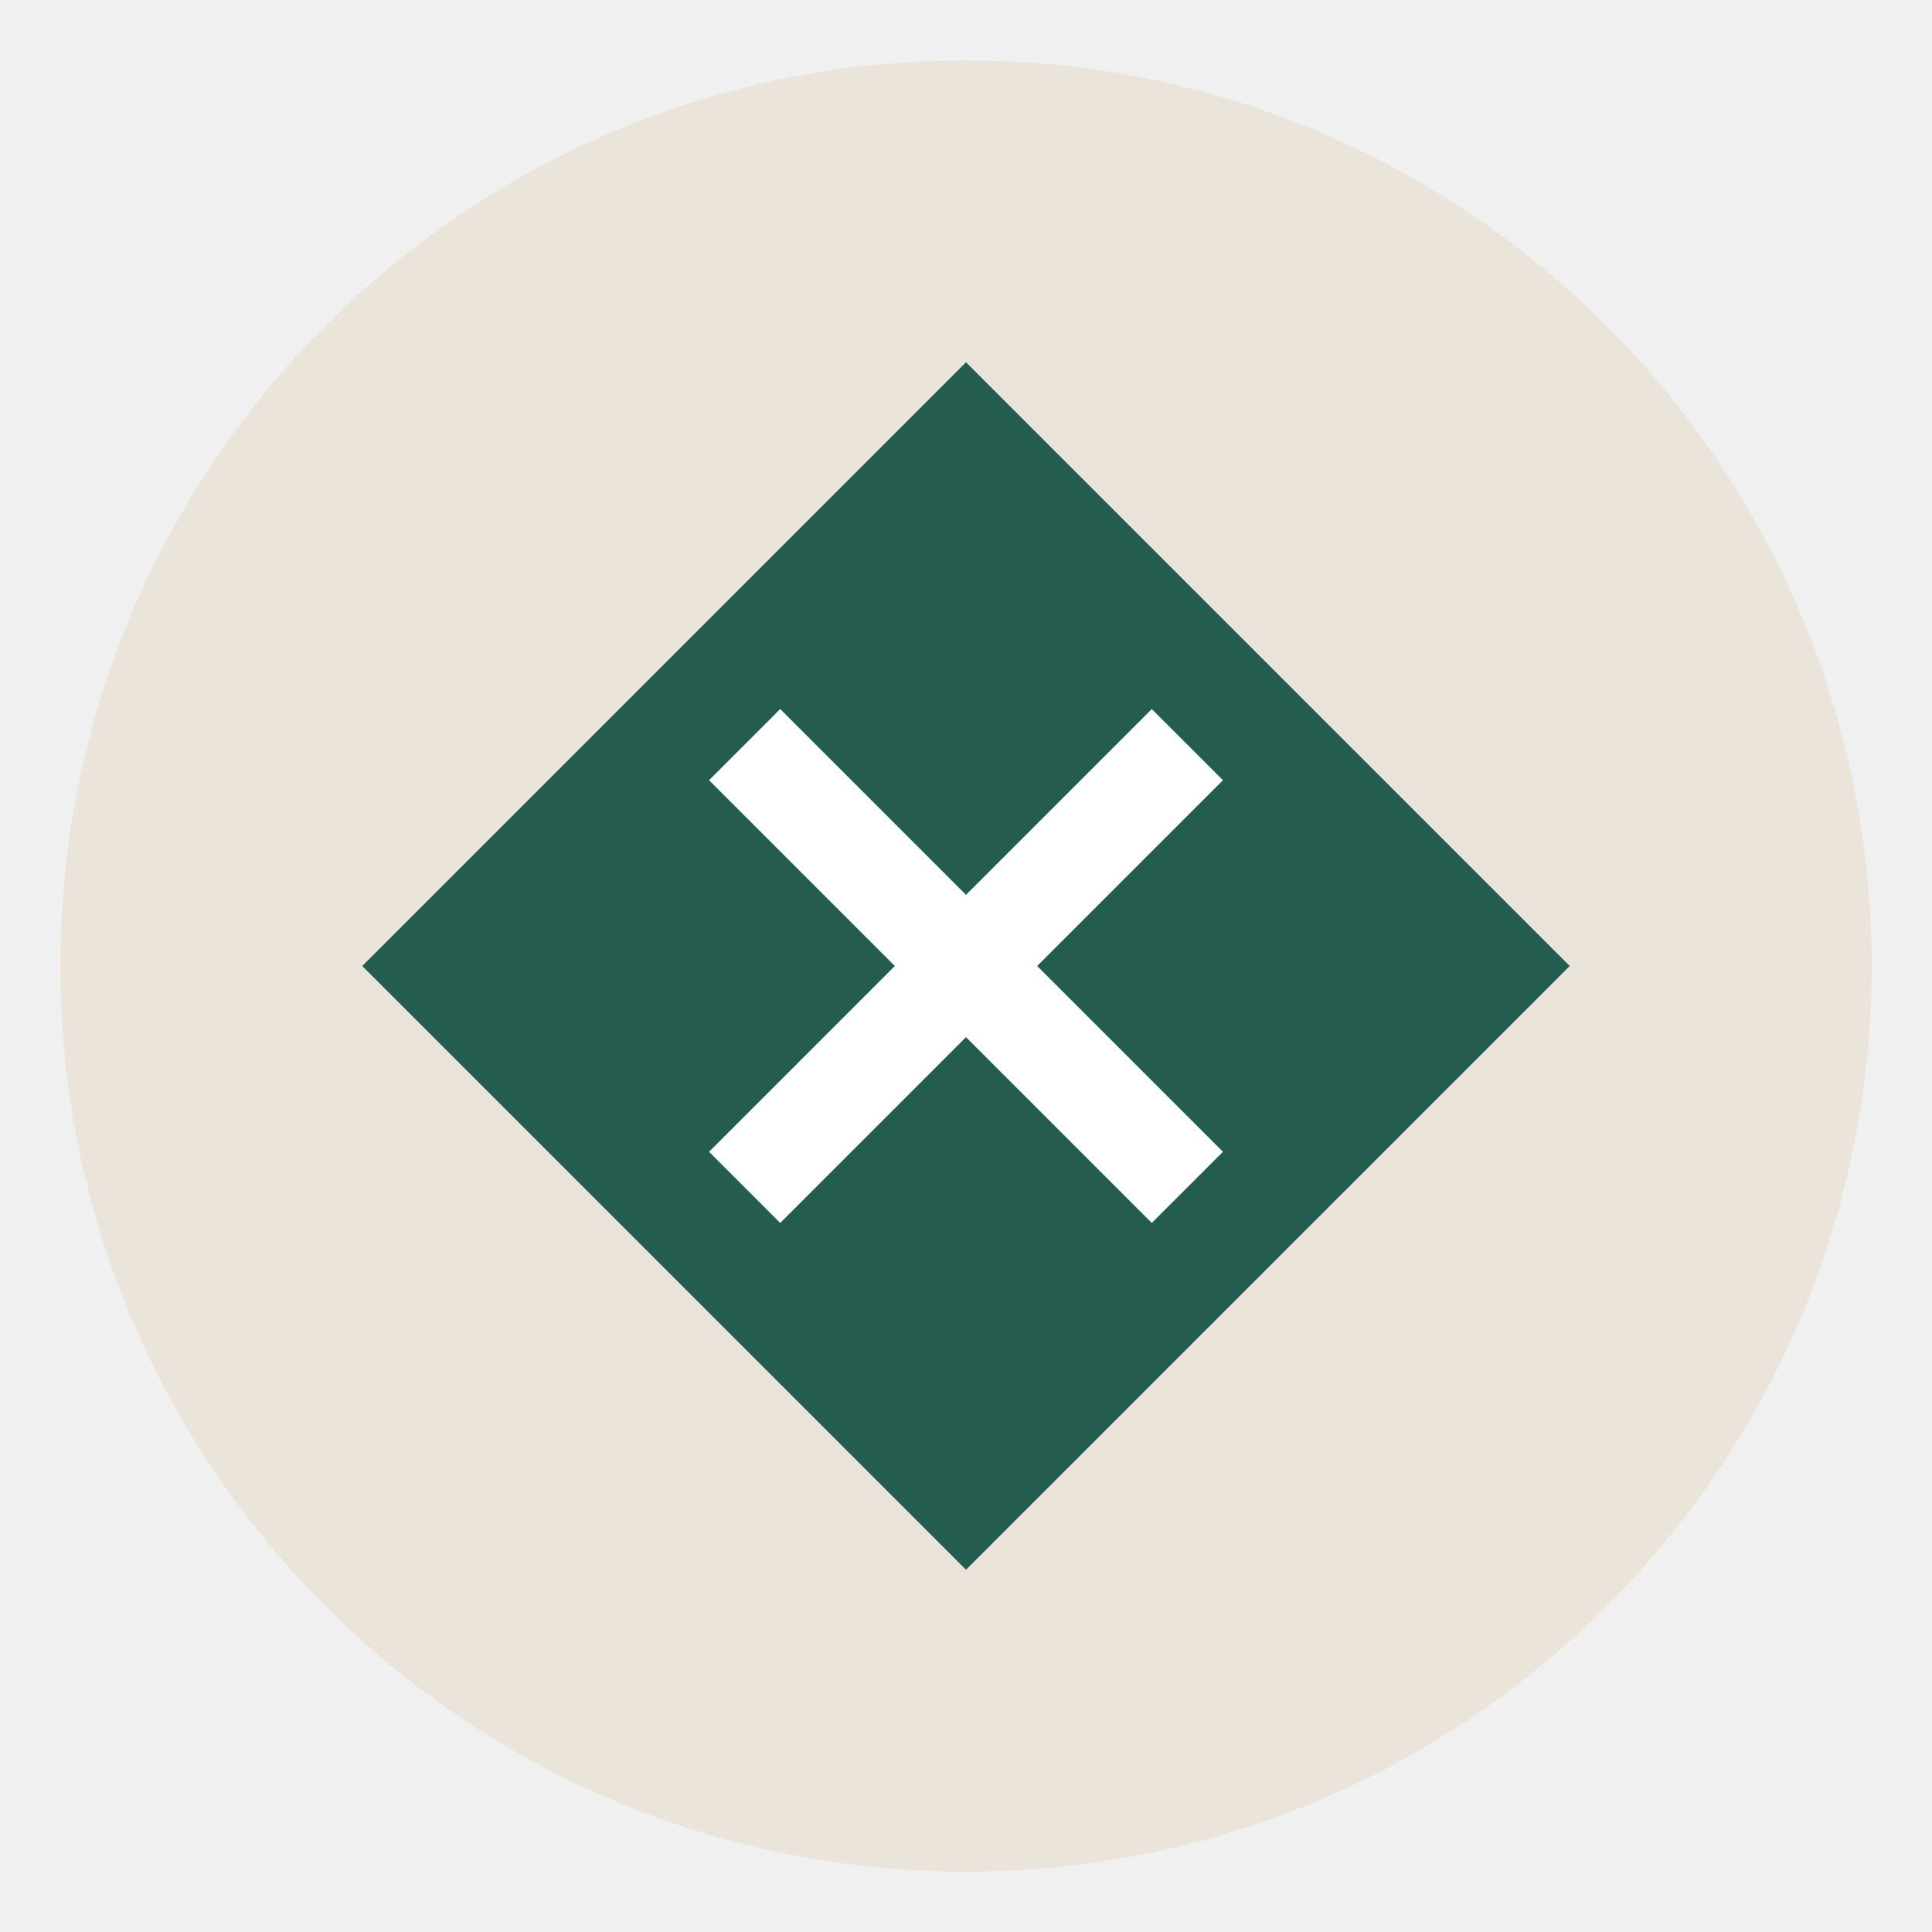
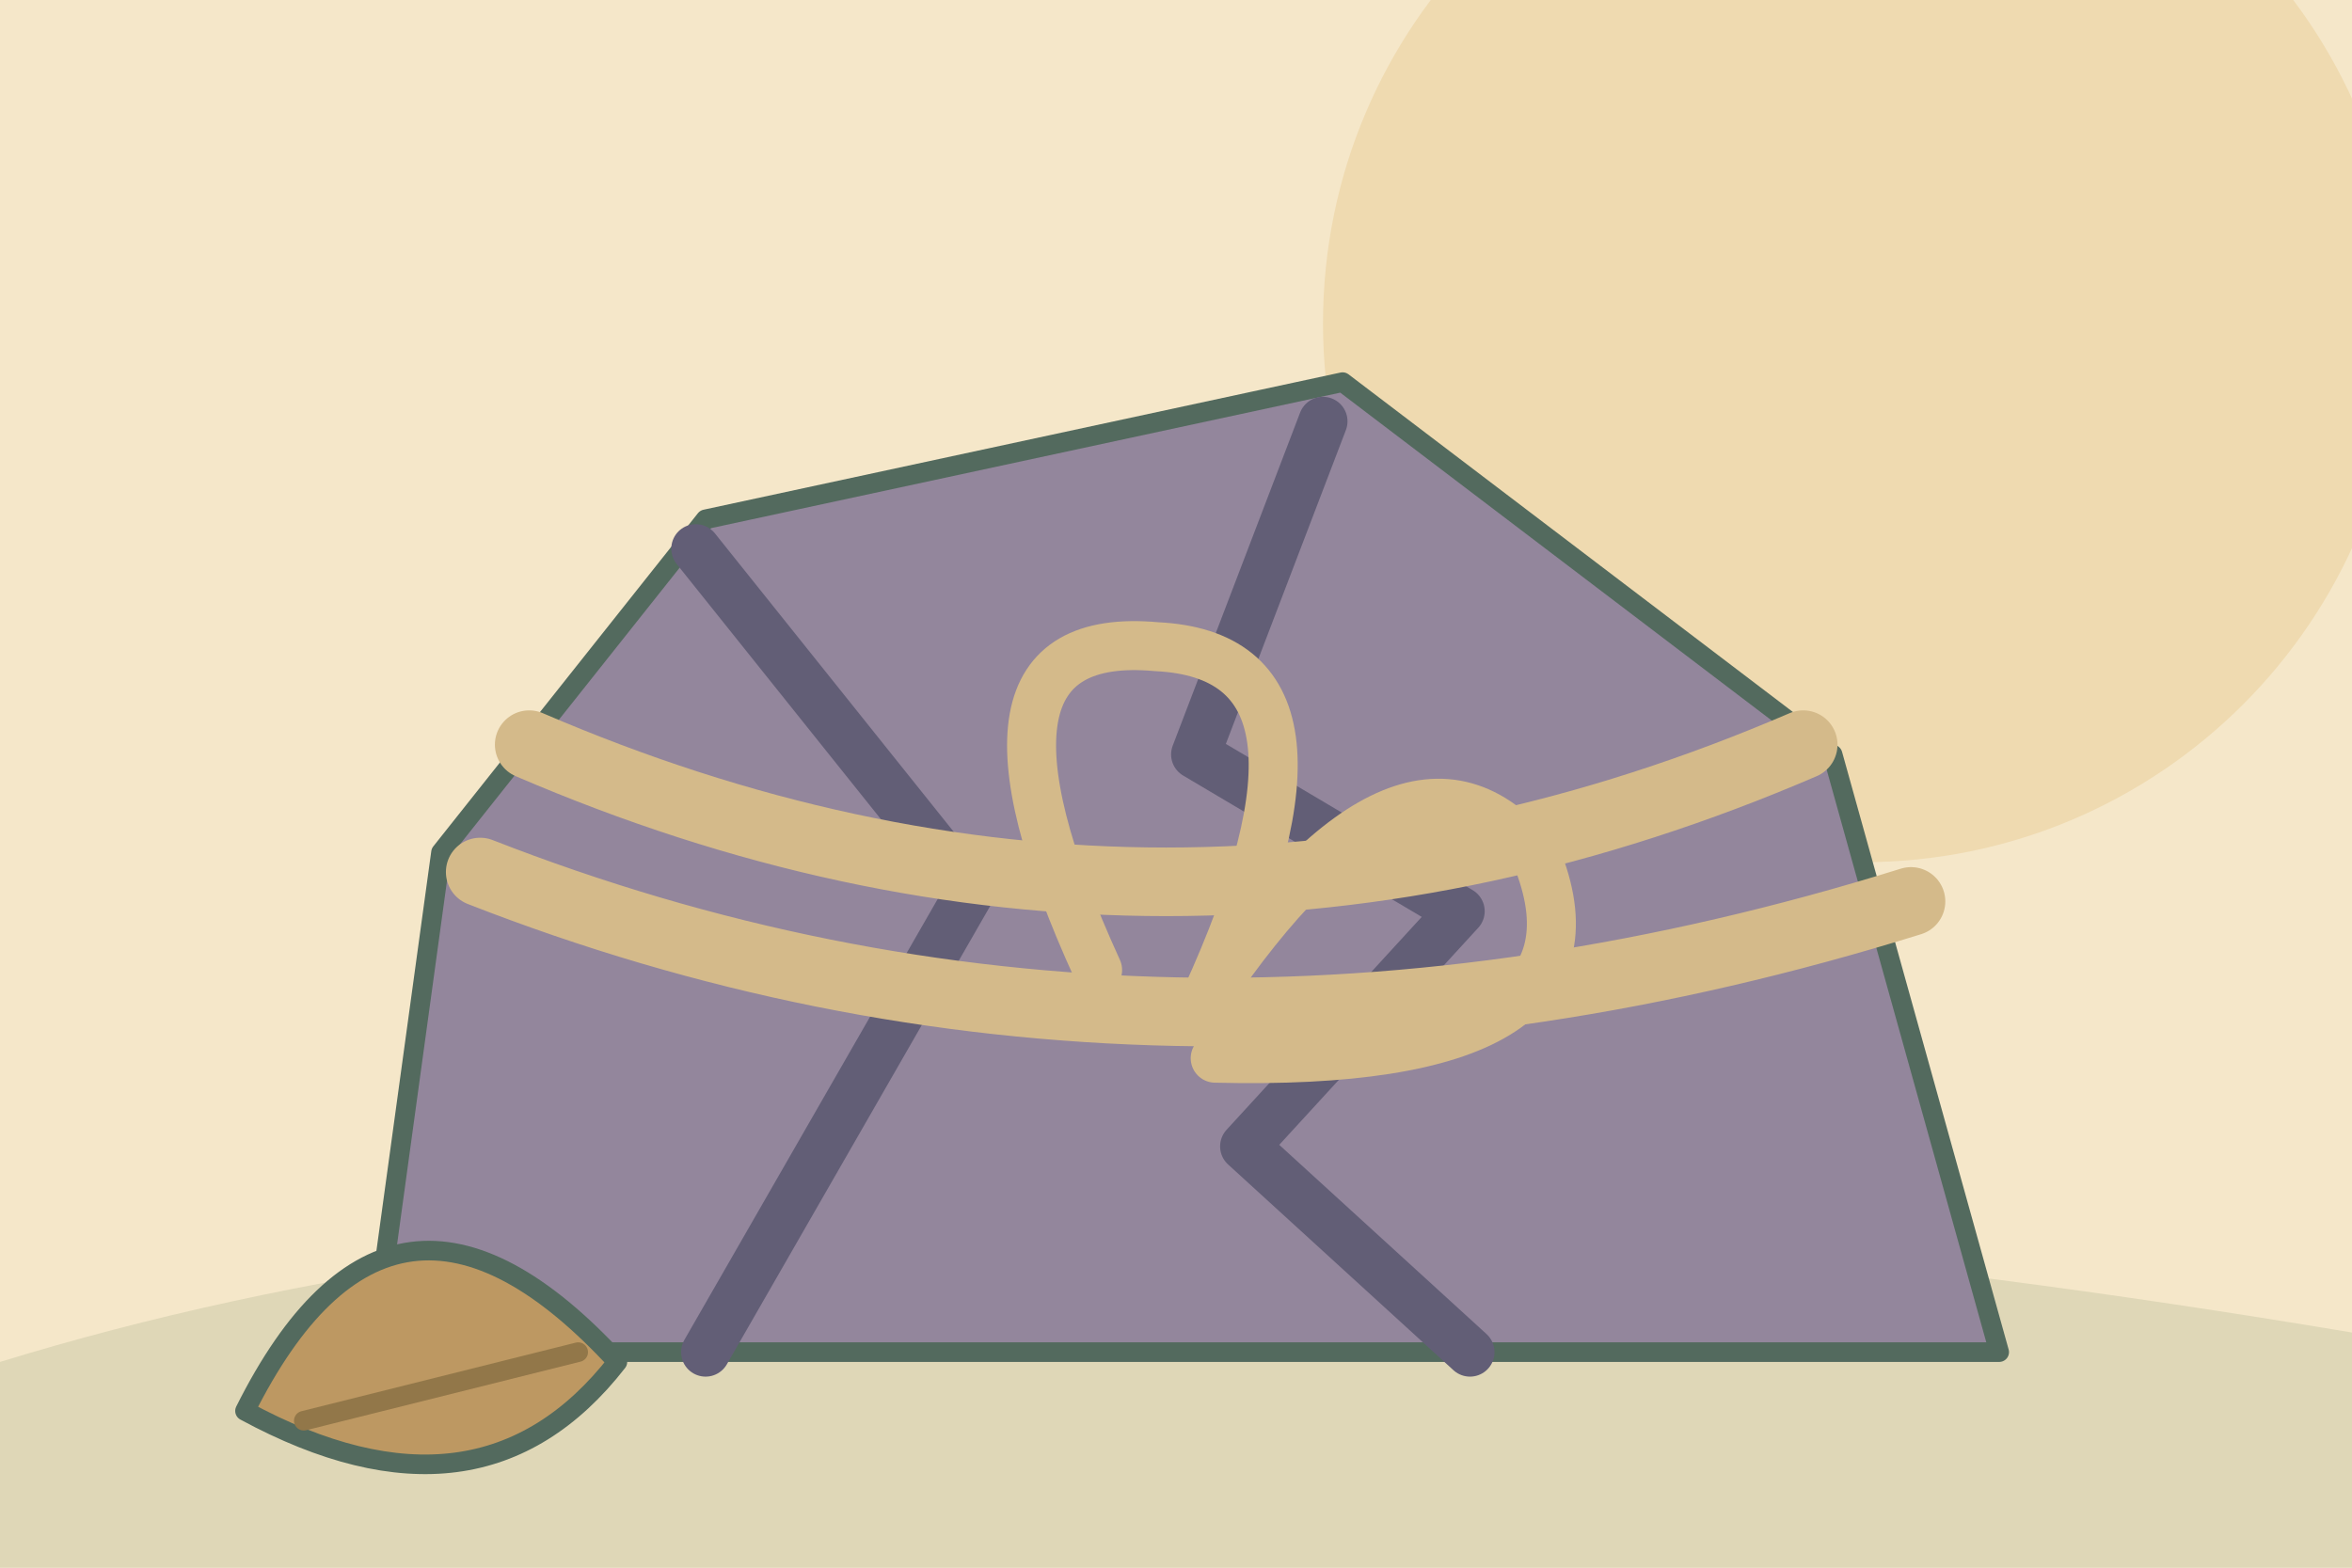
- <svg xmlns="http://www.w3.org/2000/svg" viewBox="0 0 96 96" fill="currentColor" color="#245c4f">
-   <circle cx="48" cy="48" r="45" fill="#be9047" opacity=".13" />
-   <path d="m48 18 30 30-30 30-30-30Z" />
-   <path d="m37 37 22 22m0-22L37 59" stroke="white" stroke-width="5" />
+ <svg xmlns="http://www.w3.org/2000/svg" viewBox="0 0 240 160" role="img" aria-labelledby="title desc">
+   <rect width="240" height="160" fill="#f5e7c9" />
+   <circle cx="190" cy="33" r="55" fill="#efdab0" />
+   <path d="M0 139Q91 111 240 136V160H0Z" fill="#dfd7b7" />
+   <g stroke="#536a5e" stroke-width="2" stroke-linejoin="round" stroke-linecap="round">
+     <path d="M38 138L45 87L72 53L137 39L187 77L204 138Z" fill="#93869c" />
+     <path d="M71 56L99 91L72 138M135 43L122 77L149 93L127 117L150 138" stroke="#625e76" stroke-width="5" fill="none" />
+     <path d="M54 76Q119 104 184 76M49 89Q118 116 195 92" fill="none" stroke="#d4ba8a" stroke-width="7" />
+     <path d="M112 99Q96 64 118 66Q139 67 123 102Q144 71 157 88Q165 109 124 108" fill="none" stroke="#d4ba8a" stroke-width="5" />
+     <path d="M25 144Q40 114 63 139Q49 157 25 144Z" fill="#bd9862" />
+     <path d="M31 145L59 138" stroke="#927749" />
+   </g>
</svg>
